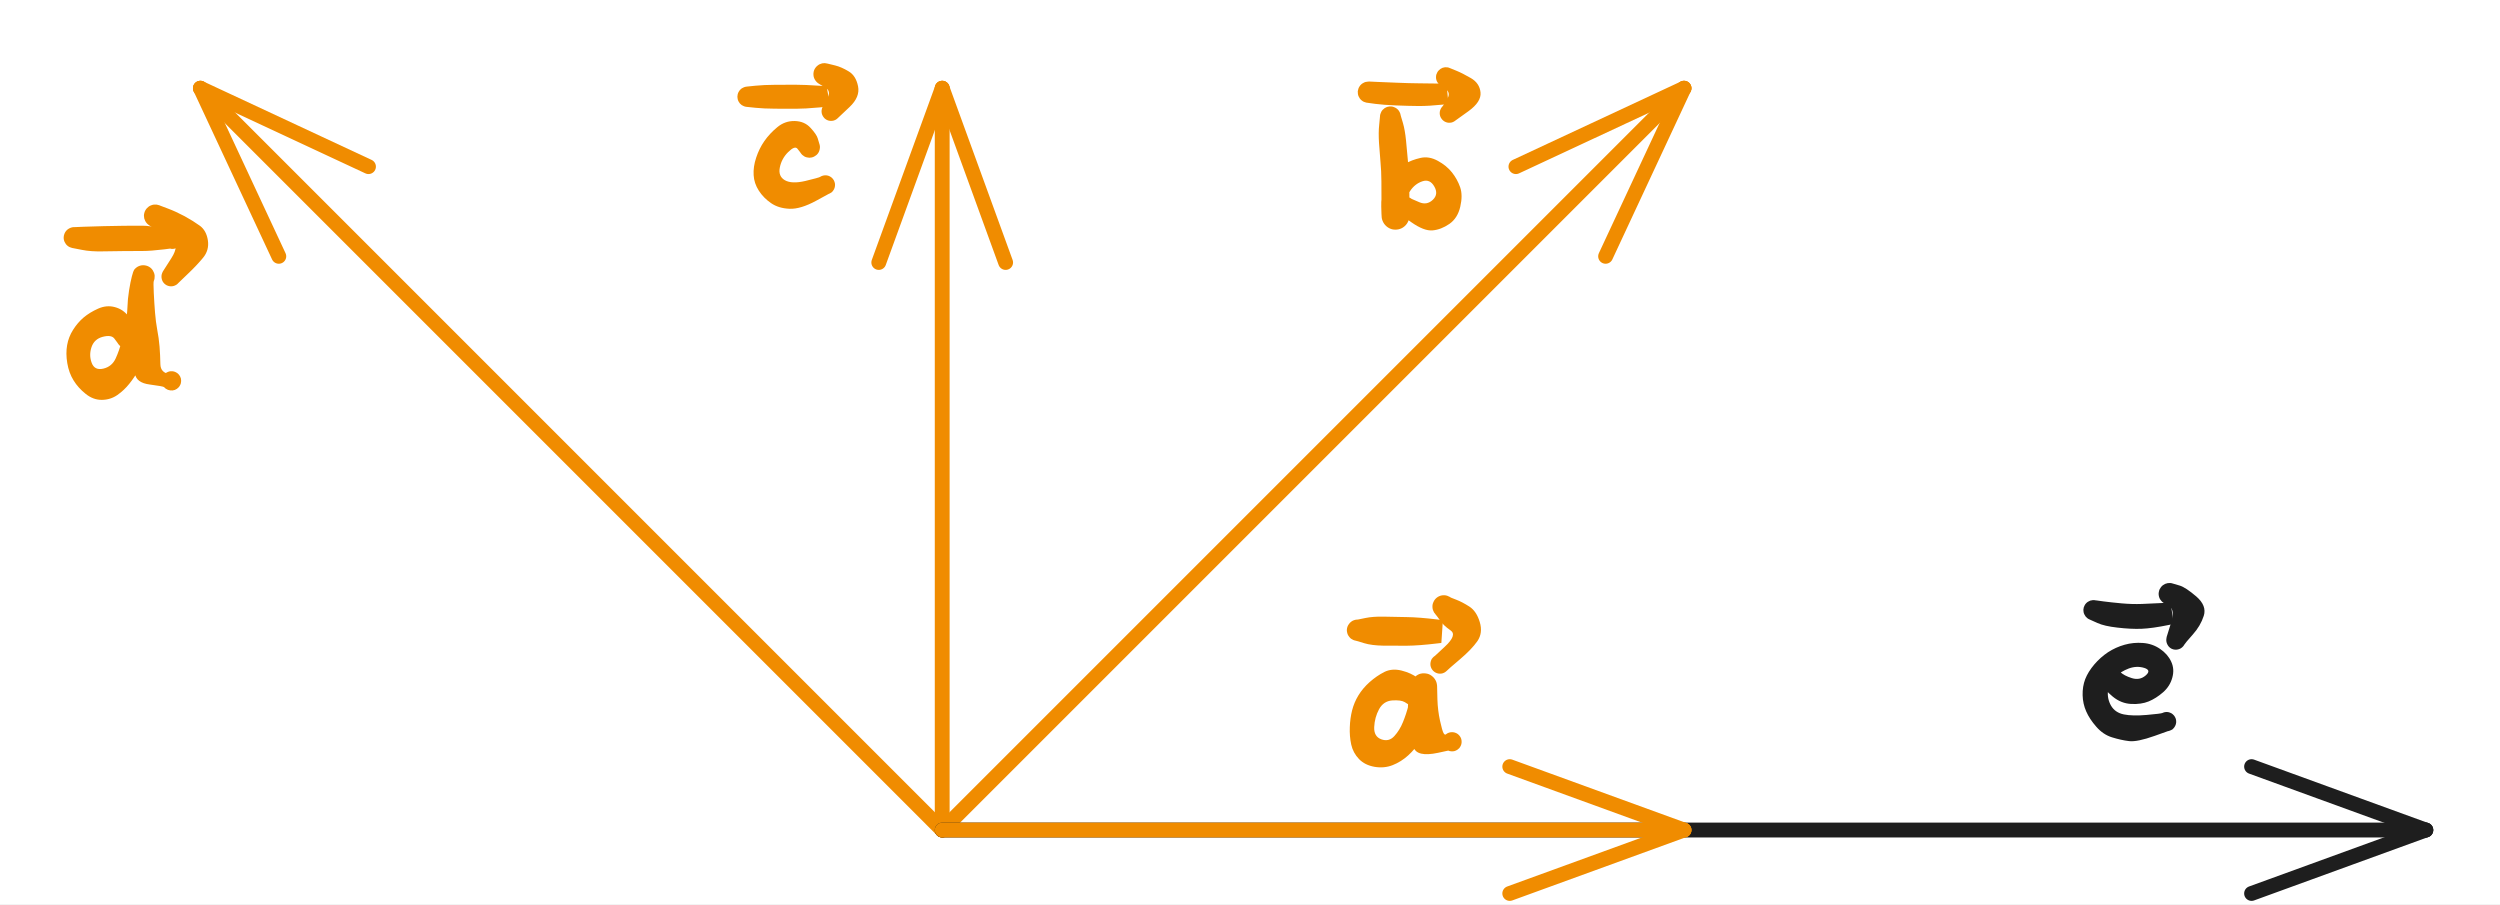
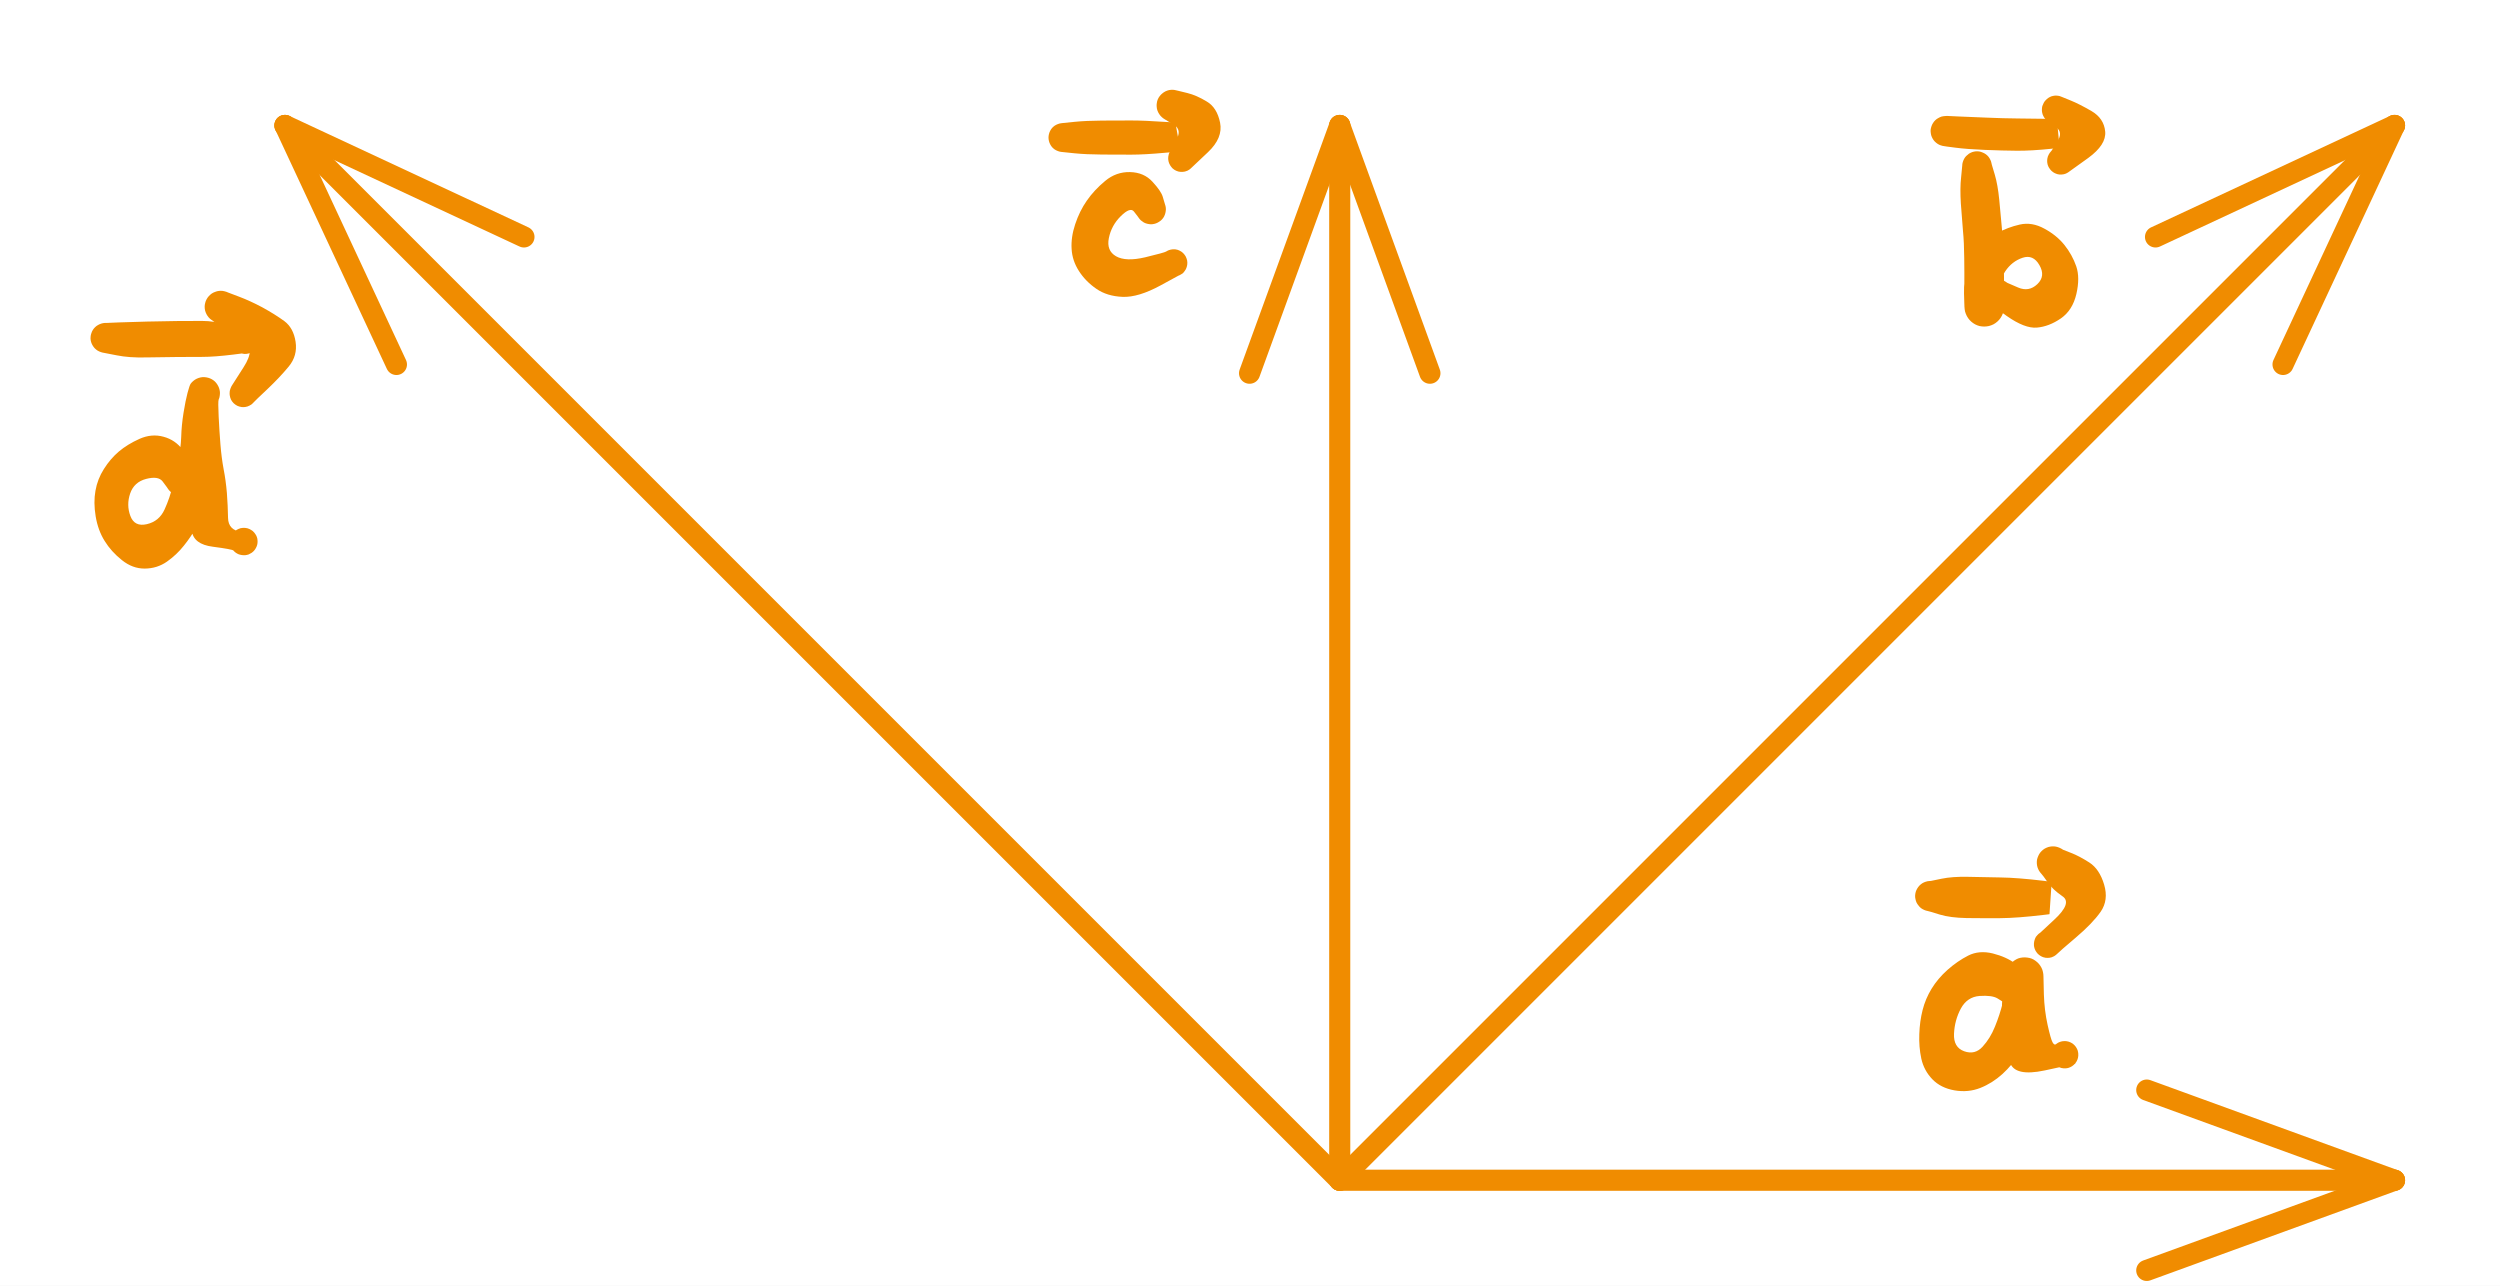
- <svg xmlns="http://www.w3.org/2000/svg" version="1.1" viewBox="0 0 337.014 121.893" width="674.029" height="243.787">
+ <svg xmlns="http://www.w3.org/2000/svg" version="1.1" viewBox="0 0 237.014 121.893" width="474.029" height="243.787">
  <defs>
    <style class="style-fonts">
      </style>
  </defs>
-   <rect x="0" y="0" width="337.014" height="121.893" fill="#ffffff" />
+   <rect x="0" y="0" width="237.014" height="121.893" fill="#ffffff" />
  <g stroke-linecap="round">
    <g transform="translate(127.0143 111.8935) rotate(0 0 -50)">
      <path d="M0 0 C0 -27.26, 0 -54.52, 0 -100 M0 0 C0 -36.29, 0 -72.58, 0 -100" stroke="#f08c00" stroke-width="2" fill="none" />
    </g>
    <g transform="translate(127.0143 111.8935) rotate(0 0 -50)">
      <path d="M8.55 -76.51 C6.22 -82.91, 3.89 -89.32, 0 -100 M8.55 -76.51 C5.45 -85.03, 2.34 -93.56, 0 -100" stroke="#f08c00" stroke-width="2" fill="none" />
    </g>
    <g transform="translate(127.0143 111.8935) rotate(0 0 -50)">
      <path d="M-8.55 -76.51 C-6.22 -82.91, -3.89 -89.32, 0 -100 M-8.55 -76.51 C-5.45 -85.03, -2.34 -93.56, 0 -100" stroke="#f08c00" stroke-width="2" fill="none" />
    </g>
  </g>
  <mask />
  <g stroke-linecap="round">
    <g transform="translate(127.0143 111.8935) rotate(0 -50 -50)">
      <path d="M0 0 C-26.1 -26.1, -52.2 -52.2, -100 -100 M0 0 C-33.43 -33.43, -66.87 -66.87, -100 -100" stroke="#f08c00" stroke-width="2" fill="none" />
    </g>
    <g transform="translate(127.0143 111.8935) rotate(0 -50 -50)">
      <path d="M-77.34 -89.43 C-83.26 -92.19, -89.17 -94.95, -100 -100 M-77.34 -89.43 C-84.92 -92.97, -92.49 -96.5, -100 -100" stroke="#f08c00" stroke-width="2" fill="none" />
    </g>
    <g transform="translate(127.0143 111.8935) rotate(0 -50 -50)">
      <path d="M-89.43 -77.34 C-92.19 -83.26, -94.95 -89.17, -100 -100 M-89.43 -77.34 C-92.97 -84.92, -96.5 -92.49, -100 -100" stroke="#f08c00" stroke-width="2" fill="none" />
    </g>
  </g>
  <mask />
  <g stroke-linecap="round">
    <g transform="translate(127.0143 111.8935) rotate(0 50 -50)">
      <path d="M0 0 C36.11 -36.11, 72.22 -72.22, 100 -100 M0 0 C39.21 -39.21, 78.43 -78.43, 100 -100" stroke="#f08c00" stroke-width="2" fill="none" />
    </g>
    <g transform="translate(127.0143 111.8935) rotate(0 50 -50)">
      <path d="M89.43 -77.34 C93.25 -85.52, 97.07 -93.71, 100 -100 M89.43 -77.34 C93.58 -86.23, 97.72 -95.11, 100 -100" stroke="#f08c00" stroke-width="2" fill="none" />
    </g>
    <g transform="translate(127.0143 111.8935) rotate(0 50 -50)">
      <path d="M77.34 -89.43 C85.52 -93.25, 93.71 -97.07, 100 -100 M77.34 -89.43 C86.23 -93.58, 95.11 -97.72, 100 -100" stroke="#f08c00" stroke-width="2" fill="none" />
-     </g>
-   </g>
-   <mask />
-   <g stroke-linecap="round">
-     <g transform="translate(127.0143 111.8935) rotate(0 100 0)">
-       <path d="M0 0 C75.29 0, 150.58 0, 200 0 M0 0 C61.7 0, 123.39 0, 200 0" stroke="#1e1e1e" stroke-width="2" fill="none" />
-     </g>
-     <g transform="translate(127.0143 111.8935) rotate(0 100 0)">
-       <path d="M176.51 8.55 C185.35 5.33, 194.2 2.11, 200 0 M176.51 8.55 C183.75 5.91, 191 3.28, 200 0" stroke="#1e1e1e" stroke-width="2" fill="none" />
-     </g>
-     <g transform="translate(127.0143 111.8935) rotate(0 100 0)">
-       <path d="M176.51 -8.55 C185.35 -5.33, 194.2 -2.11, 200 0 M176.51 -8.55 C183.75 -5.91, 191 -3.28, 200 0" stroke="#1e1e1e" stroke-width="2" fill="none" />
    </g>
  </g>
  <mask />
  <g stroke-linecap="round">
    <g transform="translate(127.0143 111.8935) rotate(0 50 0)">
      <path d="M0 0 C33.2 0, 66.39 0, 100 0 M0 0 C20.03 0, 40.07 0, 100 0" stroke="#f08c00" stroke-width="2" fill="none" />
    </g>
    <g transform="translate(127.0143 111.8935) rotate(0 50 0)">
      <path d="M76.51 8.55 C84.31 5.71, 92.1 2.87, 100 0 M76.51 8.55 C81.21 6.84, 85.92 5.12, 100 0" stroke="#f08c00" stroke-width="2" fill="none" />
    </g>
    <g transform="translate(127.0143 111.8935) rotate(0 50 0)">
      <path d="M76.51 -8.55 C84.31 -5.71, 92.1 -2.87, 100 0 M76.51 -8.55 C81.21 -6.84, 85.92 -5.12, 100 0" stroke="#f08c00" stroke-width="2" fill="none" />
    </g>
  </g>
  <mask />
  <g transform="translate(17.1099 45.54456) rotate(0 -0.3640915 -0.6407149)" stroke="none">
    <path fill="#f08c00" d="M -1.29,0.64 Q -1.29,0.64 -1.70,0.09 -2.11,-0.44 -3.26,-0.14 -4.40,0.16 -4.77,1.24 -5.14,2.33 -4.75,3.37 -4.36,4.42 -3.19,4.15 -2.02,3.88 -1.51,2.76 -1.00,1.64 -0.73,0.47 -0.47,-0.69 -0.21,-1.86 0.03,-3.03 0.07,-4.13 0.10,-5.22 0.29,-6.41 0.48,-7.59 0.67,-8.30 0.86,-9.02 0.97,-9.17 1.08,-9.32 1.23,-9.44 1.37,-9.56 1.54,-9.64 1.71,-9.72 1.89,-9.76 2.07,-9.80 2.26,-9.79 2.45,-9.78 2.63,-9.73 2.81,-9.68 2.97,-9.59 3.13,-9.50 3.27,-9.37 3.40,-9.24 3.50,-9.08 3.60,-8.92 3.66,-8.75 3.72,-8.57 3.74,-8.38 3.75,-8.20 3.72,-8.01 3.70,-7.83 3.62,-7.66 3.55,-7.48 3.62,-6.06 3.69,-4.63 3.79,-3.39 3.89,-2.15 4.09,-1.07 4.30,0.00 4.40,1.19 4.49,2.38 4.51,3.55 4.53,4.73 5.81,4.89 7.09,5.06 7.17,5.20 7.24,5.34 7.28,5.49 7.31,5.65 7.31,5.81 7.31,5.96 7.27,6.12 7.23,6.27 7.15,6.41 7.08,6.55 6.97,6.67 6.87,6.78 6.74,6.87 6.60,6.96 6.46,7.02 6.31,7.07 6.15,7.09 5.99,7.10 5.83,7.08 5.68,7.06 5.53,7.01 5.38,6.95 5.25,6.86 5.12,6.76 5.02,6.65 4.92,6.53 5.19,5.56 5.45,4.60 5.66,4.54 5.86,4.49 6.08,4.50 6.29,4.51 6.49,4.59 6.68,4.67 6.85,4.80 7.01,4.94 7.12,5.12 7.23,5.31 7.27,5.51 7.32,5.72 7.29,5.93 7.27,6.14 7.18,6.34 7.09,6.53 6.95,6.68 6.80,6.84 6.61,6.94 6.43,7.04 6.22,7.07 6.01,7.10 5.80,7.07 5.59,7.04 5.40,6.94 5.21,6.84 5.07,6.68 4.92,6.53 4.83,6.34 4.74,6.14 4.72,5.93 4.69,5.72 4.74,5.51 4.79,5.31 4.90,5.12 5.01,4.94 5.17,4.80 5.33,4.67 5.53,4.59 5.72,4.51 5.94,4.50 6.15,4.49 6.35,4.54 6.56,4.60 6.73,4.72 6.91,4.84 7.04,5.01 7.17,5.18 7.23,5.38 7.30,5.58 7.30,5.79 7.30,6.00 7.23,6.21 7.17,6.41 7.04,6.58 6.91,6.75 7.00,5.90 7.09,5.06 7.17,5.20 7.24,5.34 7.28,5.49 7.31,5.65 7.31,5.81 7.31,5.96 7.27,6.12 7.23,6.27 7.15,6.41 7.08,6.55 6.97,6.67 6.87,6.78 6.74,6.87 6.60,6.96 6.46,7.02 6.31,7.07 6.15,7.09 5.99,7.10 5.84,7.08 5.68,7.06 5.53,7.01 5.38,6.95 5.25,6.86 5.12,6.77 5.02,6.65 4.92,6.53 3.08,6.29 1.24,6.06 1.07,4.77 0.90,3.48 0.89,2.35 0.88,1.23 0.73,0.10 0.59,-1.02 0.48,-2.45 0.36,-3.89 0.45,-5.22 0.53,-6.56 0.69,-7.79 0.86,-9.02 0.97,-9.17 1.08,-9.32 1.23,-9.44 1.37,-9.56 1.54,-9.64 1.71,-9.72 1.89,-9.76 2.07,-9.80 2.26,-9.79 2.45,-9.78 2.63,-9.73 2.81,-9.68 2.97,-9.59 3.13,-9.50 3.27,-9.37 3.40,-9.24 3.50,-9.08 3.60,-8.92 3.66,-8.75 3.72,-8.57 3.74,-8.38 3.75,-8.20 3.72,-8.01 3.70,-7.83 3.62,-7.66 3.55,-7.48 3.56,-6.94 3.56,-6.40 3.52,-5.27 3.48,-4.13 3.43,-3.03 3.37,-1.93 3.02,-0.53 2.68,0.85 2.43,2.05 2.17,3.25 1.59,4.29 1.01,5.34 0.32,6.19 -0.36,7.05 -1.28,7.70 -2.21,8.35 -3.38,8.36 -4.54,8.37 -5.55,7.56 -6.57,6.75 -7.19,5.74 -7.82,4.73 -8.04,3.41 -8.26,2.08 -8.06,0.98 -7.87,-0.12 -7.26,-1.08 -6.65,-2.05 -5.84,-2.74 -5.02,-3.43 -3.88,-3.94 -2.73,-4.45 -1.61,-4.14 -0.49,-3.84 0.21,-2.90 0.91,-1.96 1.10,-1.30 1.29,-0.64 1.35,-0.48 1.41,-0.31 1.42,-0.14 1.44,0.02 1.42,0.20 1.39,0.37 1.33,0.53 1.26,0.69 1.16,0.84 1.06,0.98 0.93,1.09 0.79,1.20 0.64,1.28 0.48,1.36 0.31,1.40 0.14,1.43 -0.02,1.43 -0.20,1.43 -0.37,1.38 -0.54,1.34 -0.69,1.25 -0.84,1.17 -0.97,1.05 -1.10,0.93 -1.19,0.79 -1.29,0.64 -1.29,0.64 L -1.29,0.64 Z" />
  </g>
  <g transform="translate(10 32.03572) rotate(0 6.626647 0.2275404)" stroke="none">
    <path fill="#f08c00" d="M 0.11,-1.42 Q 0.11,-1.42 1.30,-1.47 2.50,-1.51 3.98,-1.55 5.47,-1.59 6.74,-1.60 8.00,-1.61 9.16,-1.61 10.33,-1.61 11.45,-1.25 12.58,-0.90 12.77,-0.97 12.97,-1.05 13.18,-1.06 13.40,-1.07 13.60,-1.01 13.81,-0.96 13.98,-0.84 14.16,-0.72 14.28,-0.55 14.41,-0.38 14.48,-0.17 14.55,0.02 14.54,0.23 14.54,0.44 14.47,0.64 14.41,0.84 14.28,1.01 14.15,1.18 13.97,1.30 13.79,1.42 13.59,1.47 13.38,1.53 13.17,1.52 12.96,1.50 12.76,1.42 12.57,1.34 12.40,1.21 12.24,1.07 12.13,0.88 12.03,0.70 11.98,0.49 11.94,0.29 11.96,0.08 11.98,-0.13 12.07,-0.32 12.17,-0.51 12.31,-0.66 12.46,-0.82 12.65,-0.92 12.84,-1.01 13.05,-1.05 13.26,-1.08 13.46,-1.05 13.67,-1.01 13.86,-0.91 14.05,-0.81 14.19,-0.65 14.34,-0.50 14.43,-0.31 14.52,-0.11 14.54,0.09 14.56,0.30 14.51,0.51 14.47,0.72 14.36,0.90 14.24,1.08 14.08,1.21 13.92,1.35 13.92,1.35 13.92,1.35 12.12,1.58 10.33,1.80 9.17,1.80 8.01,1.80 6.77,1.81 5.52,1.82 3.88,1.85 2.23,1.89 1.06,1.65 -0.11,1.42 -0.28,1.39 -0.45,1.35 -0.60,1.28 -0.76,1.21 -0.89,1.10 -1.03,0.99 -1.13,0.85 -1.23,0.71 -1.30,0.56 -1.37,0.40 -1.40,0.23 -1.43,0.06 -1.41,-0.11 -1.40,-0.28 -1.34,-0.44 -1.29,-0.61 -1.20,-0.75 -1.11,-0.90 -0.98,-1.02 -0.86,-1.14 -0.71,-1.22 -0.56,-1.31 -0.39,-1.36 -0.23,-1.41 -0.06,-1.42 0.11,-1.42 0.11,-1.42 L 0.11,-1.42 Z" />
  </g>
  <g transform="translate(20.92303 29.08963) rotate(0 2.873096 4.107747)" stroke="none">
    <path fill="#f08c00" d="M 0.72,-1.35 Q 0.72,-1.35 1.75,-0.96 2.79,-0.57 3.97,0.06 5.15,0.71 6.03,1.35 6.90,2.00 7.10,3.31 7.30,4.63 6.45,5.66 5.60,6.69 4.43,7.80 3.25,8.91 3.11,9.07 2.97,9.23 2.79,9.33 2.60,9.44 2.40,9.48 2.19,9.52 1.98,9.50 1.77,9.47 1.57,9.38 1.38,9.28 1.23,9.14 1.08,8.99 0.98,8.80 0.89,8.61 0.86,8.40 0.83,8.19 0.86,7.98 0.90,7.77 1.01,7.58 1.11,7.40 1.27,7.25 1.42,7.11 1.62,7.02 1.81,6.94 2.02,6.92 2.23,6.90 2.44,6.95 2.65,7.00 2.83,7.11 3.01,7.23 3.14,7.39 3.28,7.55 3.35,7.75 3.43,7.95 3.44,8.16 3.44,8.38 3.38,8.58 3.32,8.78 3.20,8.96 3.08,9.13 2.91,9.26 2.73,9.38 2.53,9.45 2.33,9.51 2.12,9.51 1.90,9.50 1.70,9.43 1.50,9.36 1.34,9.23 1.17,9.10 1.05,8.92 0.94,8.74 0.89,8.53 0.83,8.33 0.85,8.12 0.86,7.90 0.94,7.71 1.03,7.51 1.03,7.51 1.03,7.51 2.18,5.71 3.33,3.91 2.20,3.27 1.07,2.64 0.17,1.99 -0.72,1.35 -0.87,1.24 -1.02,1.14 -1.14,1.00 -1.26,0.86 -1.35,0.69 -1.43,0.53 -1.48,0.35 -1.52,0.17 -1.52,-0.01 -1.52,-0.19 -1.47,-0.37 -1.43,-0.55 -1.34,-0.71 -1.25,-0.88 -1.13,-1.01 -1.00,-1.15 -0.85,-1.26 -0.70,-1.36 -0.52,-1.42 -0.35,-1.49 -0.17,-1.51 0.01,-1.53 0.19,-1.51 0.37,-1.48 0.55,-1.42 0.72,-1.35 0.72,-1.35 L 0.72,-1.35 Z" />
  </g>
  <g transform="translate(109.1151 19.84422) rotate(0 -1.906569 2.26345)" stroke="none">
    <path d="M0 0 C-0.43 -0.37, -1.62 -2.47, -2.56 -2.24 C-3.49 -2.01, -5.02 0.27, -5.59 1.35 C-6.16 2.43, -6.4 3.34, -5.97 4.24 C-5.54 5.14, -4.37 6.59, -3.02 6.73 C-1.66 6.87, 1.3 5.36, 2.16 5.09" stroke="none" stroke-width="0" fill="#ffffff" fill-rule="evenodd" />
    <path fill="#f08c00" d="M -1.27,0.65 Q -1.27,0.65 -1.62,0.20 -1.97,-0.23 -2.86,0.65 -3.75,1.53 -3.99,2.73 -4.23,3.92 -3.31,4.45 -2.39,4.98 -0.55,4.55 1.27,4.11 1.45,4.00 1.63,3.88 1.84,3.83 2.04,3.78 2.25,3.79 2.47,3.81 2.66,3.89 2.86,3.98 3.02,4.12 3.17,4.26 3.28,4.44 3.38,4.63 3.43,4.84 3.47,5.04 3.44,5.26 3.41,5.47 3.32,5.66 3.22,5.85 3.07,6.00 2.92,6.15 2.73,6.24 2.54,6.34 2.33,6.37 2.12,6.40 1.91,6.36 1.70,6.32 1.52,6.22 1.33,6.11 1.19,5.95 1.05,5.80 0.96,5.60 0.88,5.41 0.86,5.19 0.84,4.98 0.89,4.78 0.94,4.57 1.06,4.39 1.17,4.21 1.34,4.08 1.50,3.94 1.70,3.87 1.90,3.80 2.11,3.79 2.33,3.78 2.53,3.84 2.73,3.91 2.91,4.03 3.08,4.15 3.20,4.33 3.33,4.50 3.39,4.70 3.45,4.90 3.45,5.12 3.44,5.33 3.37,5.53 3.30,5.73 3.17,5.89 3.03,6.06 3.03,6.06 3.03,6.06 0.92,7.21 -1.19,8.36 -2.68,8.30 -4.16,8.24 -5.17,7.54 -6.19,6.84 -6.82,5.86 -7.46,4.87 -7.52,3.76 -7.59,2.64 -7.18,1.41 -6.77,0.17 -6.08,-0.82 -5.38,-1.83 -4.34,-2.69 -3.30,-3.56 -1.98,-3.53 -0.66,-3.50 0.15,-2.61 0.96,-1.73 1.12,-1.19 1.27,-0.65 1.33,-0.48 1.39,-0.32 1.41,-0.15 1.43,0.01 1.40,0.18 1.38,0.35 1.32,0.51 1.26,0.68 1.16,0.82 1.06,0.96 0.93,1.07 0.79,1.18 0.64,1.26 0.49,1.34 0.32,1.38 0.15,1.42 -0.01,1.42 -0.18,1.41 -0.35,1.37 -0.52,1.33 -0.67,1.25 -0.82,1.16 -0.95,1.05 -1.08,0.93 -1.17,0.79 -1.27,0.65 -1.27,0.65 L -1.27,0.65 Z" />
  </g>
  <g transform="translate(100.7738 13.04189) rotate(0 5.865351 -0.1137702)" stroke="none">
    <path fill="#f08c00" d="M 0,-1.38 Q 0,-1.38 1.09,-1.49 2.18,-1.60 3.70,-1.61 5.22,-1.62 6.47,-1.62 7.73,-1.62 9.76,-1.48 11.79,-1.34 12.00,-1.30 12.21,-1.25 12.39,-1.14 12.57,-1.03 12.71,-0.87 12.85,-0.71 12.93,-0.51 13.01,-0.32 13.02,-0.10 13.03,0.10 12.98,0.30 12.92,0.51 12.80,0.68 12.68,0.86 12.51,0.99 12.34,1.12 12.14,1.19 11.94,1.25 11.73,1.26 11.52,1.26 11.32,1.19 11.11,1.12 10.94,0.99 10.77,0.86 10.65,0.69 10.54,0.51 10.48,0.31 10.42,0.10 10.43,-0.10 10.44,-0.31 10.52,-0.51 10.60,-0.71 10.74,-0.87 10.87,-1.03 11.05,-1.14 11.24,-1.25 11.44,-1.30 11.65,-1.34 11.86,-1.32 12.07,-1.30 12.27,-1.21 12.46,-1.12 12.61,-0.97 12.77,-0.83 12.87,-0.64 12.97,-0.45 13.00,-0.24 13.04,-0.03 13.01,0.17 12.97,0.38 12.87,0.56 12.77,0.75 12.62,0.90 12.47,1.04 12.27,1.13 12.08,1.22 11.87,1.25 11.66,1.27 11.66,1.27 11.66,1.27 9.69,1.44 7.73,1.62 6.47,1.62 5.22,1.62 3.70,1.61 2.18,1.60 1.09,1.49 0,1.38 -0.16,1.36 -0.33,1.34 -0.48,1.28 -0.64,1.22 -0.78,1.13 -0.92,1.03 -1.03,0.91 -1.14,0.78 -1.21,0.64 -1.29,0.49 -1.33,0.32 -1.37,0.16 -1.37,-0.00 -1.37,-0.16 -1.33,-0.32 -1.29,-0.49 -1.21,-0.64 -1.14,-0.78 -1.03,-0.91 -0.92,-1.03 -0.78,-1.13 -0.64,-1.22 -0.48,-1.28 -0.33,-1.34 -0.16,-1.36 0.00,-1.38 0.00,-1.38 L 0,-1.38 Z" />
  </g>
  <g transform="translate(111.1408 10) rotate(0 1.588809 2.502968)" stroke="none">
    <path d="M0 0 C0.53 0.31, 3.03 1.01, 3.18 1.84 C3.33 2.68, 1.28 4.48, 0.9 5.01" stroke="none" stroke-width="0" fill="#ffffff" fill-rule="evenodd" />
    <path fill="#f08c00" d="M 0.57,-1.39 Q 0.57,-1.39 1.43,-1.18 2.29,-0.97 3.26,-0.38 4.24,0.19 4.53,1.63 4.82,3.07 3.38,4.43 1.94,5.80 1.78,5.94 1.63,6.09 1.44,6.18 1.24,6.27 1.03,6.29 0.82,6.31 0.61,6.27 0.41,6.22 0.22,6.11 0.04,6.00 -0.08,5.84 -0.22,5.68 -0.30,5.48 -0.38,5.28 -0.39,5.07 -0.40,4.86 -0.34,4.65 -0.29,4.45 -0.17,4.27 -0.05,4.10 0.11,3.97 0.28,3.84 0.48,3.77 0.69,3.70 0.90,3.70 1.11,3.71 1.31,3.77 1.51,3.84 1.68,3.97 1.85,4.10 1.97,4.28 2.09,4.45 2.15,4.66 2.20,4.86 2.19,5.07 2.18,5.29 2.10,5.48 2.02,5.68 1.88,5.84 1.74,6.00 1.56,6.11 1.38,6.22 1.17,6.27 0.96,6.31 0.75,6.29 0.54,6.27 0.35,6.18 0.16,6.09 0.00,5.94 -0.14,5.79 -0.24,5.60 -0.34,5.42 -0.37,5.21 -0.41,5.00 -0.37,4.79 -0.34,4.58 -0.24,4.39 -0.14,4.20 -0.14,4.20 -0.14,4.20 0.38,3.26 0.92,2.31 0.17,1.85 -0.57,1.39 -0.73,1.30 -0.89,1.21 -1.02,1.08 -1.15,0.96 -1.25,0.80 -1.35,0.65 -1.41,0.48 -1.47,0.31 -1.48,0.13 -1.50,-0.04 -1.47,-0.22 -1.45,-0.40 -1.38,-0.57 -1.31,-0.74 -1.20,-0.88 -1.09,-1.03 -0.95,-1.14 -0.81,-1.26 -0.65,-1.34 -0.48,-1.42 -0.31,-1.46 -0.13,-1.49 0.04,-1.49 0.22,-1.48 0.40,-1.43 0.57,-1.39 0.57,-1.39 L 0.57,-1.39 Z" />
  </g>
  <g transform="translate(187.43 15.74844) rotate(0 4.091176 6.904126)" stroke="none">
    <path fill="#f08c00" d="M 1.41,-0.12 Q 1.41,-0.12 1.69,0.82 1.97,1.77 2.11,3.19 2.24,4.62 2.35,5.78 2.46,6.94 2.51,8.10 2.55,9.26 2.56,10.43 2.56,11.60 2.57,12.46 2.58,13.33 2.55,13.56 2.52,13.78 2.44,14.00 2.36,14.21 2.23,14.40 2.10,14.59 1.93,14.74 1.76,14.89 1.56,15.00 1.36,15.10 1.13,15.16 0.91,15.21 0.68,15.21 0.46,15.21 0.23,15.16 0.01,15.10 -0.18,14.99 -0.38,14.89 -0.55,14.74 -0.72,14.59 -0.85,14.40 -0.98,14.21 -1.06,14.00 -1.15,13.78 -1.17,13.56 -1.20,13.33 -1.23,12.08 -1.26,10.83 -0.96,9.72 -0.67,8.61 0.14,7.75 0.96,6.88 1.94,6.34 2.91,5.80 4.06,5.54 5.21,5.28 6.39,5.93 7.57,6.57 8.30,7.49 9.03,8.41 9.41,9.50 9.78,10.58 9.42,12.13 9.06,13.67 7.95,14.44 6.83,15.21 5.68,15.31 4.53,15.41 2.81,14.20 1.09,12.99 0.96,12.82 0.83,12.66 0.76,12.46 0.69,12.26 0.69,12.04 0.68,11.83 0.75,11.63 0.81,11.43 0.94,11.26 1.07,11.09 1.24,10.96 1.42,10.84 1.62,10.79 1.83,10.73 2.04,10.74 2.25,10.75 2.45,10.82 2.65,10.90 2.81,11.04 2.97,11.17 3.09,11.35 3.20,11.53 3.24,11.74 3.29,11.95 3.27,12.16 3.25,12.37 3.16,12.56 3.07,12.76 2.93,12.91 2.79,13.07 2.60,13.17 2.41,13.27 2.20,13.31 1.99,13.34 1.78,13.31 1.57,13.28 1.38,13.18 1.20,13.08 1.05,12.93 0.90,12.78 0.81,12.59 0.72,12.39 0.69,12.18 0.67,11.97 0.71,11.76 0.76,11.56 0.86,11.37 0.97,11.19 1.13,11.05 1.29,10.91 1.49,10.83 1.69,10.75 1.90,10.74 2.11,10.72 2.32,10.78 2.52,10.83 2.70,10.95 2.88,11.07 2.88,11.07 2.88,11.07 3.90,11.51 4.92,11.95 5.72,11.19 6.52,10.43 5.92,9.39 5.33,8.35 4.32,8.69 3.31,9.03 2.68,9.97 2.05,10.91 2.32,12.12 2.58,13.33 2.55,13.56 2.52,13.78 2.44,14.00 2.36,14.21 2.23,14.40 2.10,14.59 1.93,14.74 1.76,14.89 1.56,14.99 1.36,15.10 1.13,15.16 0.91,15.21 0.68,15.21 0.46,15.21 0.23,15.16 0.01,15.10 -0.18,15.00 -0.38,14.89 -0.55,14.74 -0.72,14.59 -0.85,14.40 -0.98,14.21 -1.06,14.00 -1.15,13.78 -1.17,13.56 -1.20,13.33 -1.20,12.94 -1.20,12.55 -1.20,11.36 -1.19,10.17 -1.21,8.71 -1.22,7.25 -1.33,6.13 -1.43,5.01 -1.53,3.55 -1.62,2.09 -1.51,1.11 -1.41,0.12 -1.40,-0.04 -1.40,-0.21 -1.35,-0.37 -1.30,-0.54 -1.22,-0.69 -1.14,-0.84 -1.02,-0.96 -0.90,-1.08 -0.76,-1.18 -0.61,-1.27 -0.45,-1.33 -0.29,-1.38 -0.12,-1.40 0.04,-1.41 0.21,-1.39 0.38,-1.36 0.53,-1.29 0.69,-1.23 0.83,-1.13 0.97,-1.03 1.08,-0.90 1.19,-0.76 1.26,-0.61 1.34,-0.46 1.37,-0.29 1.41,-0.12 1.41,-0.12 L 1.41,-0.12 Z" />
  </g>
  <g transform="translate(184.4642 12.43112) rotate(0 5.964652 0.08382687)" stroke="none">
    <path fill="#f08c00" d="M 0.12,-1.44 Q 0.12,-1.44 1.19,-1.39 2.25,-1.34 3.86,-1.28 5.48,-1.21 6.80,-1.20 8.13,-1.19 10.03,-1.16 11.94,-1.14 12.15,-1.11 12.36,-1.08 12.55,-0.98 12.74,-0.89 12.89,-0.74 13.04,-0.58 13.13,-0.39 13.22,-0.20 13.25,0.00 13.28,0.21 13.23,0.42 13.19,0.63 13.09,0.81 12.98,0.99 12.82,1.13 12.66,1.28 12.47,1.36 12.27,1.44 12.06,1.46 11.85,1.47 11.64,1.42 11.44,1.36 11.26,1.25 11.08,1.13 10.95,0.97 10.82,0.80 10.74,0.60 10.67,0.40 10.67,0.19 10.66,-0.02 10.73,-0.22 10.79,-0.42 10.92,-0.59 11.04,-0.76 11.22,-0.89 11.39,-1.01 11.59,-1.07 11.80,-1.13 12.01,-1.12 12.22,-1.11 12.42,-1.04 12.62,-0.97 12.78,-0.83 12.95,-0.70 13.06,-0.52 13.17,-0.34 13.22,-0.13 13.27,0.07 13.25,0.28 13.24,0.49 13.15,0.68 13.06,0.88 12.92,1.04 12.78,1.19 12.59,1.30 12.41,1.40 12.20,1.44 11.99,1.48 11.99,1.48 11.99,1.48 10.05,1.67 8.11,1.87 6.76,1.86 5.41,1.85 3.70,1.78 1.99,1.71 0.93,1.57 -0.12,1.44 -0.29,1.40 -0.46,1.36 -0.62,1.29 -0.78,1.21 -0.91,1.10 -1.05,0.99 -1.15,0.85 -1.25,0.71 -1.32,0.55 -1.39,0.39 -1.41,0.22 -1.44,0.04 -1.43,-0.12 -1.41,-0.29 -1.35,-0.46 -1.30,-0.62 -1.20,-0.77 -1.11,-0.92 -0.98,-1.04 -0.86,-1.16 -0.70,-1.24 -0.55,-1.33 -0.39,-1.38 -0.22,-1.42 -0.04,-1.43 0.12,-1.44 0.12,-1.44 L 0.12,-1.44 Z" />
  </g>
  <g transform="translate(194.9239 10.40718) rotate(0 1.701339 2.425125)" stroke="none">
    <path d="M0 0 C0.57 0.33, 3.33 1.17, 3.4 1.98 C3.48 2.78, 0.94 4.37, 0.45 4.85" stroke="none" stroke-width="0" fill="#ffffff" fill-rule="evenodd" />
    <path fill="#f08c00" d="M 0.65,-1.18 Q 0.65,-1.18 1.41,-0.87 2.18,-0.56 3.36,0.12 4.54,0.81 4.66,2.06 4.78,3.31 3.05,4.57 1.31,5.83 1.14,5.94 0.96,6.06 0.75,6.11 0.54,6.15 0.33,6.14 0.12,6.12 -0.07,6.03 -0.26,5.95 -0.42,5.80 -0.57,5.66 -0.68,5.47 -0.78,5.29 -0.82,5.08 -0.86,4.87 -0.83,4.66 -0.80,4.45 -0.70,4.26 -0.61,4.07 -0.45,3.92 -0.30,3.77 -0.11,3.68 0.07,3.59 0.28,3.56 0.49,3.53 0.70,3.57 0.91,3.62 1.09,3.72 1.28,3.83 1.42,3.99 1.56,4.15 1.64,4.34 1.72,4.54 1.74,4.75 1.75,4.96 1.70,5.17 1.65,5.37 1.53,5.55 1.42,5.73 1.25,5.86 1.08,5.99 0.88,6.07 0.68,6.14 0.47,6.14 0.26,6.15 0.06,6.08 -0.14,6.02 -0.31,5.89 -0.48,5.77 -0.60,5.59 -0.73,5.42 -0.79,5.22 -0.85,5.01 -0.84,4.80 -0.83,4.59 -0.76,4.39 -0.68,4.19 -0.55,4.03 -0.41,3.86 -0.41,3.86 -0.41,3.86 0.13,3.00 0.68,2.14 0.01,1.66 -0.65,1.18 -0.79,1.09 -0.92,0.99 -1.02,0.87 -1.13,0.74 -1.20,0.60 -1.28,0.45 -1.31,0.29 -1.35,0.13 -1.34,-0.02 -1.34,-0.19 -1.30,-0.35 -1.25,-0.50 -1.17,-0.65 -1.10,-0.79 -0.98,-0.91 -0.87,-1.03 -0.74,-1.12 -0.60,-1.21 -0.45,-1.27 -0.29,-1.32 -0.13,-1.34 0.03,-1.35 0.19,-1.33 0.35,-1.31 0.50,-1.24 0.65,-1.18 0.65,-1.18 L 0.65,-1.18 Z" />
  </g>
  <g transform="translate(191.071 94.08301) rotate(0 -1.42991 2.79039)" stroke="none">
    <path d="M0 0 C-0.48 -0.39, -1.86 -2.23, -2.86 -2.31 C-3.86 -2.4, -5.21 -1.35, -5.98 -0.5 C-6.76 0.35, -7.34 1.52, -7.52 2.78 C-7.7 4.04, -7.61 6.2, -7.04 7.05 C-6.48 7.91, -4.97 8.03, -4.12 7.92 C-3.26 7.8, -2.75 7.96, -1.92 6.37 C-1.09 4.78, 0.31 -1.64, 0.89 -1.6 C1.47 -1.57, 1.15 5.11, 1.56 6.59 C1.97 8.06, 2.84 7.36, 3.36 7.25 C3.88 7.13, 4.46 6.14, 4.67 5.92" stroke="none" stroke-width="0" fill="#ffffff" fill-rule="evenodd" />
    <path fill="#f08c00" d="M -1.19,0.89 Q -1.19,0.89 -1.70,0.57 -2.22,0.26 -3.40,0.34 -4.57,0.43 -5.17,1.53 -5.76,2.63 -5.82,3.92 -5.88,5.21 -4.86,5.58 -3.84,5.95 -3.11,5.15 -2.38,4.35 -1.94,3.25 -1.49,2.15 -1.20,1.00 -0.91,-0.15 -0.90,-0.97 -0.89,-1.78 -0.84,-1.99 -0.78,-2.20 -0.68,-2.39 -0.57,-2.58 -0.43,-2.74 -0.28,-2.90 -0.10,-3.02 0.07,-3.14 0.27,-3.22 0.48,-3.29 0.69,-3.31 0.91,-3.33 1.12,-3.30 1.33,-3.27 1.54,-3.19 1.74,-3.11 1.91,-2.99 2.09,-2.86 2.23,-2.70 2.37,-2.53 2.47,-2.34 2.57,-2.15 2.61,-1.94 2.66,-1.73 2.66,-1.51 2.66,-1.29 2.70,0.20 2.75,1.71 3.05,3.07 3.35,4.42 3.52,4.73 3.69,5.04 3.85,4.91 4.02,4.77 4.21,4.70 4.41,4.62 4.63,4.62 4.84,4.61 5.04,4.67 5.24,4.73 5.42,4.85 5.59,4.98 5.72,5.15 5.84,5.32 5.91,5.52 5.97,5.73 5.96,5.94 5.96,6.15 5.89,6.35 5.82,6.55 5.68,6.72 5.55,6.88 5.37,7.00 5.20,7.11 4.99,7.17 4.78,7.22 4.57,7.20 4.36,7.19 4.16,7.10 3.97,7.02 3.81,6.88 3.65,6.74 3.54,6.56 3.44,6.37 3.40,6.16 3.36,5.95 3.38,5.74 3.41,5.53 3.50,5.34 3.60,5.15 3.75,5.00 3.90,4.85 4.09,4.75 4.28,4.66 4.49,4.63 4.70,4.60 4.91,4.64 5.11,4.68 5.30,4.78 5.49,4.88 5.63,5.04 5.77,5.20 5.86,5.39 5.94,5.59 5.96,5.80 5.98,6.01 5.93,6.22 5.88,6.42 5.76,6.60 5.65,6.78 5.65,6.78 5.65,6.78 2.78,7.40 -0.08,8.01 -0.52,6.63 -0.96,5.25 -1.10,4.05 -1.24,2.86 -1.27,1.70 -1.30,0.54 -1.09,-0.62 -0.89,-1.78 -0.84,-1.99 -0.78,-2.20 -0.68,-2.39 -0.57,-2.58 -0.43,-2.74 -0.28,-2.90 -0.10,-3.02 0.07,-3.14 0.27,-3.22 0.47,-3.29 0.69,-3.31 0.91,-3.33 1.12,-3.30 1.33,-3.28 1.54,-3.20 1.74,-3.12 1.91,-2.99 2.09,-2.86 2.23,-2.70 2.37,-2.53 2.47,-2.34 2.57,-2.15 2.61,-1.94 2.66,-1.73 2.66,-1.51 2.66,-1.29 2.51,-0.51 2.36,0.25 2.11,1.42 1.87,2.59 1.42,3.70 0.97,4.81 0.34,5.84 -0.27,6.86 -1.23,7.74 -2.19,8.61 -3.33,9.06 -4.47,9.51 -5.77,9.29 -7.08,9.06 -7.87,8.24 -8.67,7.41 -8.92,6.28 -9.16,5.16 -9.11,3.95 -9.07,2.75 -8.80,1.68 -8.53,0.61 -7.95,-0.34 -7.36,-1.31 -6.43,-2.14 -5.49,-2.97 -4.47,-3.49 -3.44,-4.01 -2.14,-3.69 -0.84,-3.36 0.00,-2.72 0.85,-2.07 1.02,-1.48 1.19,-0.89 1.28,-0.74 1.37,-0.58 1.42,-0.41 1.47,-0.24 1.47,-0.06 1.48,0.11 1.45,0.29 1.41,0.47 1.33,0.63 1.26,0.79 1.14,0.93 1.03,1.07 0.89,1.18 0.74,1.29 0.58,1.36 0.41,1.43 0.23,1.46 0.06,1.48 -0.11,1.47 -0.29,1.46 -0.46,1.40 -0.63,1.34 -0.78,1.25 -0.94,1.15 -1.06,1.02 -1.19,0.89 -1.19,0.89 L -1.19,0.89 Z" />
  </g>
  <g transform="translate(182.9946 84.95734) rotate(0 6.573687 0.08383168)" stroke="none">
    <path fill="#f08c00" d="M 0.06,-1.44 Q 0.06,-1.44 1.08,-1.65 2.09,-1.86 3.57,-1.83 5.05,-1.79 6.65,-1.77 8.26,-1.75 10.76,-1.45 13.26,-1.14 13.47,-1.11 13.68,-1.07 13.87,-0.97 14.06,-0.87 14.20,-0.72 14.35,-0.56 14.44,-0.37 14.53,-0.18 14.55,0.02 14.57,0.23 14.53,0.44 14.48,0.65 14.37,0.83 14.26,1.01 14.10,1.15 13.94,1.29 13.74,1.37 13.54,1.45 13.33,1.46 13.12,1.47 12.91,1.41 12.71,1.35 12.53,1.24 12.36,1.12 12.23,0.95 12.10,0.78 12.03,0.58 11.97,0.37 11.97,0.16 11.97,-0.04 12.03,-0.24 12.10,-0.44 12.23,-0.61 12.36,-0.78 12.53,-0.90 12.71,-1.02 12.92,-1.08 13.12,-1.13 13.33,-1.12 13.54,-1.11 13.74,-1.03 13.94,-0.95 14.10,-0.81 14.26,-0.68 14.37,-0.50 14.48,-0.31 14.53,-0.11 14.57,0.09 14.55,0.30 14.53,0.51 14.44,0.71 14.35,0.90 14.20,1.05 14.06,1.21 13.87,1.31 13.68,1.41 13.47,1.44 13.26,1.48 13.26,1.48 13.26,1.48 10.76,1.78 8.25,2.08 6.63,2.09 5.01,2.10 3.45,2.08 1.90,2.05 0.91,1.75 -0.06,1.44 -0.24,1.41 -0.41,1.38 -0.57,1.31 -0.73,1.24 -0.87,1.14 -1.01,1.03 -1.11,0.89 -1.22,0.76 -1.30,0.60 -1.37,0.44 -1.40,0.27 -1.44,0.10 -1.43,-0.06 -1.42,-0.24 -1.37,-0.41 -1.32,-0.57 -1.23,-0.72 -1.14,-0.87 -1.02,-1.00 -0.90,-1.12 -0.75,-1.22 -0.60,-1.31 -0.44,-1.36 -0.27,-1.42 -0.10,-1.43 0.06,-1.44 0.06,-1.44 L 0.06,-1.44 Z" />
  </g>
  <g transform="translate(194.6326 81.77176) rotate(0 1.482899 3.874209)" stroke="none">
    <path d="M0 0 C0.58 0.46, 3.57 1.44, 3.48 2.73 C3.4 4.02, 0.15 6.91, -0.52 7.75" stroke="none" stroke-width="0" fill="#ffffff" fill-rule="evenodd" />
    <path fill="#f08c00" d="M 0.96,-1.21 Q 0.96,-1.21 1.72,-0.91 2.48,-0.62 3.45,-0.00 4.41,0.62 4.85,2.09 5.29,3.56 4.52,4.67 3.74,5.78 2.16,7.12 0.58,8.46 0.44,8.62 0.29,8.77 0.11,8.88 -0.07,8.98 -0.28,9.02 -0.49,9.06 -0.70,9.03 -0.91,9.00 -1.10,8.90 -1.29,8.80 -1.44,8.65 -1.58,8.50 -1.68,8.31 -1.77,8.12 -1.80,7.91 -1.82,7.70 -1.78,7.49 -1.74,7.28 -1.63,7.10 -1.53,6.91 -1.37,6.77 -1.21,6.63 -1.01,6.55 -0.82,6.47 -0.61,6.45 -0.39,6.44 -0.19,6.49 0.01,6.54 0.19,6.66 0.36,6.77 0.50,6.94 0.63,7.11 0.70,7.31 0.77,7.51 0.77,7.72 0.78,7.93 0.71,8.13 0.65,8.34 0.53,8.51 0.40,8.68 0.23,8.80 0.05,8.92 -0.14,8.99 -0.34,9.05 -0.56,9.04 -0.77,9.03 -0.97,8.96 -1.17,8.88 -1.33,8.75 -1.50,8.61 -1.61,8.43 -1.72,8.25 -1.77,8.05 -1.82,7.84 -1.80,7.63 -1.78,7.42 -1.70,7.22 -1.61,7.03 -1.61,7.03 -1.61,7.03 0.11,5.43 1.85,3.83 0.90,3.20 -0.03,2.56 -0.49,1.89 -0.96,1.21 -1.09,1.08 -1.22,0.94 -1.32,0.78 -1.41,0.62 -1.47,0.44 -1.52,0.27 -1.53,0.08 -1.54,-0.10 -1.51,-0.28 -1.47,-0.46 -1.39,-0.63 -1.32,-0.80 -1.20,-0.95 -1.08,-1.10 -0.94,-1.21 -0.79,-1.33 -0.62,-1.40 -0.45,-1.48 -0.26,-1.51 -0.08,-1.54 0.10,-1.53 0.28,-1.52 0.46,-1.46 0.64,-1.40 0.80,-1.31 0.96,-1.21 0.96,-1.21 L 0.96,-1.21 Z" />
  </g>
-   <g transform="translate(284.1297 90.8063) rotate(0 3.005492 2.44907)" stroke="none">
-     <path fill="#1e1e1e" d="M 1.11,-0.79 Q 1.11,-0.79 1.65,-0.25 2.20,0.28 3.26,0.61 4.33,0.94 5.13,0.24 5.93,-0.46 4.92,-0.77 3.90,-1.08 2.84,-0.69 1.78,-0.29 0.98,0.45 0.19,1.20 0.04,2.29 -0.09,3.38 0.45,4.32 1.00,5.26 2.17,5.50 3.35,5.74 5.27,5.57 7.18,5.40 7.37,5.31 7.57,5.21 7.78,5.19 7.99,5.16 8.20,5.20 8.40,5.25 8.59,5.35 8.77,5.46 8.91,5.62 9.05,5.78 9.13,5.97 9.22,6.17 9.23,6.38 9.25,6.59 9.19,6.80 9.14,7.00 9.02,7.18 8.91,7.36 8.74,7.49 8.57,7.62 8.37,7.69 8.17,7.77 7.96,7.77 7.75,7.77 7.55,7.71 7.34,7.64 7.17,7.52 7.00,7.39 6.88,7.22 6.76,7.05 6.70,6.84 6.64,6.64 6.64,6.43 6.65,6.21 6.73,6.02 6.80,5.82 6.94,5.65 7.07,5.49 7.25,5.38 7.43,5.26 7.64,5.21 7.85,5.16 8.06,5.18 8.27,5.20 8.46,5.29 8.66,5.37 8.81,5.52 8.97,5.66 9.07,5.85 9.18,6.03 9.21,6.24 9.25,6.45 9.22,6.66 9.19,6.87 9.09,7.06 9.00,7.25 8.85,7.40 8.69,7.55 8.69,7.55 8.69,7.55 6.34,8.39 3.98,9.23 2.89,9.10 1.80,8.97 0.58,8.59 -0.62,8.22 -1.54,7.16 -2.46,6.11 -2.90,5.09 -3.35,4.07 -3.38,2.91 -3.41,1.74 -3.03,0.74 -2.64,-0.25 -1.81,-1.23 -0.98,-2.20 0.04,-2.88 1.07,-3.55 2.27,-3.89 3.47,-4.23 4.75,-4.13 6.03,-4.04 7.06,-3.33 8.10,-2.62 8.56,-1.61 9.03,-0.61 8.71,0.54 8.40,1.70 7.46,2.52 6.52,3.34 5.52,3.75 4.52,4.16 3.16,4.09 1.80,4.02 0.68,3.10 -0.43,2.17 -0.77,1.48 -1.11,0.79 -1.19,0.65 -1.27,0.50 -1.31,0.34 -1.35,0.18 -1.36,0.02 -1.36,-0.14 -1.32,-0.30 -1.29,-0.46 -1.21,-0.61 -1.14,-0.76 -1.03,-0.88 -0.92,-1.01 -0.79,-1.10 -0.65,-1.20 -0.50,-1.26 -0.35,-1.32 -0.18,-1.34 -0.02,-1.37 0.14,-1.35 0.30,-1.33 0.46,-1.28 0.61,-1.22 0.75,-1.13 0.89,-1.04 1.00,-0.92 1.11,-0.79 1.11,-0.79 L 1.11,-0.79 Z" />
-   </g>
-   <g transform="translate(282.2099 82.25548) rotate(0 6.163254 0.4790402)" stroke="none">
-     <path fill="#1e1e1e" d="M 0.37,-1.32 Q 0.37,-1.32 1.38,-1.18 2.38,-1.05 3.79,-0.92 5.21,-0.79 6.53,-0.84 7.86,-0.90 10.02,-1.00 12.19,-1.10 12.40,-1.09 12.61,-1.08 12.81,-1.00 13.01,-0.93 13.17,-0.79 13.34,-0.65 13.45,-0.47 13.56,-0.29 13.61,-0.09 13.66,0.11 13.64,0.32 13.62,0.53 13.53,0.73 13.44,0.92 13.30,1.08 13.16,1.23 12.97,1.34 12.78,1.44 12.57,1.47 12.37,1.51 12.16,1.48 11.94,1.45 11.76,1.35 11.57,1.25 11.42,1.10 11.27,0.95 11.18,0.76 11.09,0.57 11.06,0.36 11.04,0.14 11.08,-0.05 11.12,-0.26 11.23,-0.45 11.34,-0.63 11.50,-0.77 11.66,-0.91 11.85,-0.99 12.05,-1.07 12.26,-1.08 12.47,-1.10 12.68,-1.04 12.88,-0.99 13.06,-0.87 13.24,-0.76 13.37,-0.59 13.50,-0.42 13.57,-0.22 13.64,-0.02 13.64,0.18 13.65,0.39 13.58,0.60 13.52,0.80 13.39,0.97 13.26,1.14 13.09,1.26 12.91,1.38 12.71,1.44 12.51,1.50 12.51,1.50 12.51,1.50 10.22,1.98 7.94,2.45 6.47,2.51 5.01,2.56 3.24,2.35 1.46,2.15 0.54,1.73 -0.37,1.32 -0.53,1.25 -0.68,1.19 -0.81,1.09 -0.94,0.99 -1.05,0.86 -1.15,0.73 -1.22,0.58 -1.30,0.43 -1.33,0.27 -1.36,0.11 -1.36,-0.05 -1.35,-0.21 -1.31,-0.37 -1.26,-0.53 -1.18,-0.67 -1.10,-0.82 -0.98,-0.94 -0.87,-1.06 -0.73,-1.14 -0.59,-1.23 -0.43,-1.29 -0.27,-1.34 -0.11,-1.35 0.05,-1.37 0.21,-1.34 0.37,-1.31 0.37,-1.31 L 0.37,-1.32 Z" />
-   </g>
-   <g transform="translate(292.4577 80.05191) rotate(0 1.674854 3.119724)" stroke="none">
-     <path d="M0 0 C0.6 0.26, 3.48 0.52, 3.63 1.56 C3.77 2.6, 1.32 5.46, 0.86 6.24" stroke="none" stroke-width="0" fill="#ffffff" fill-rule="evenodd" />
-     <path fill="#1e1e1e" d="M 0.61,-1.34 Q 0.61,-1.34 1.39,-1.11 2.18,-0.87 3.62,0.36 5.06,1.61 4.62,2.97 4.19,4.32 3.14,5.49 2.10,6.66 2.00,6.85 1.90,7.04 1.74,7.18 1.58,7.33 1.39,7.41 1.20,7.50 0.99,7.52 0.77,7.55 0.57,7.50 0.36,7.45 0.18,7.34 0.00,7.23 -0.13,7.07 -0.26,6.90 -0.34,6.70 -0.42,6.51 -0.43,6.29 -0.44,6.08 -0.38,5.88 -0.32,5.67 -0.20,5.50 -0.08,5.32 0.08,5.20 0.25,5.07 0.45,5.00 0.65,4.94 0.87,4.94 1.08,4.94 1.28,5.01 1.48,5.08 1.65,5.21 1.82,5.34 1.93,5.52 2.05,5.69 2.11,5.90 2.16,6.10 2.15,6.31 2.14,6.53 2.06,6.72 1.98,6.92 1.84,7.08 1.70,7.24 1.52,7.35 1.33,7.46 1.12,7.50 0.92,7.55 0.71,7.52 0.49,7.50 0.30,7.41 0.11,7.32 -0.03,7.17 -0.19,7.02 -0.28,6.83 -0.38,6.64 -0.41,6.43 -0.45,6.22 -0.41,6.01 -0.38,5.81 -0.38,5.81 -0.38,5.81 0.18,4.01 0.75,2.22 0.06,1.78 -0.61,1.34 -0.76,1.24 -0.91,1.15 -1.04,1.02 -1.16,0.90 -1.26,0.74 -1.35,0.59 -1.40,0.42 -1.45,0.25 -1.46,0.07 -1.47,-0.10 -1.43,-0.27 -1.40,-0.45 -1.33,-0.61 -1.25,-0.77 -1.14,-0.91 -1.03,-1.05 -0.89,-1.16 -0.75,-1.26 -0.59,-1.34 -0.42,-1.41 -0.25,-1.44 -0.07,-1.47 0.09,-1.46 0.27,-1.45 0.44,-1.39 0.61,-1.34 0.61,-1.34 L 0.61,-1.34 Z" />
-   </g>
</svg>
